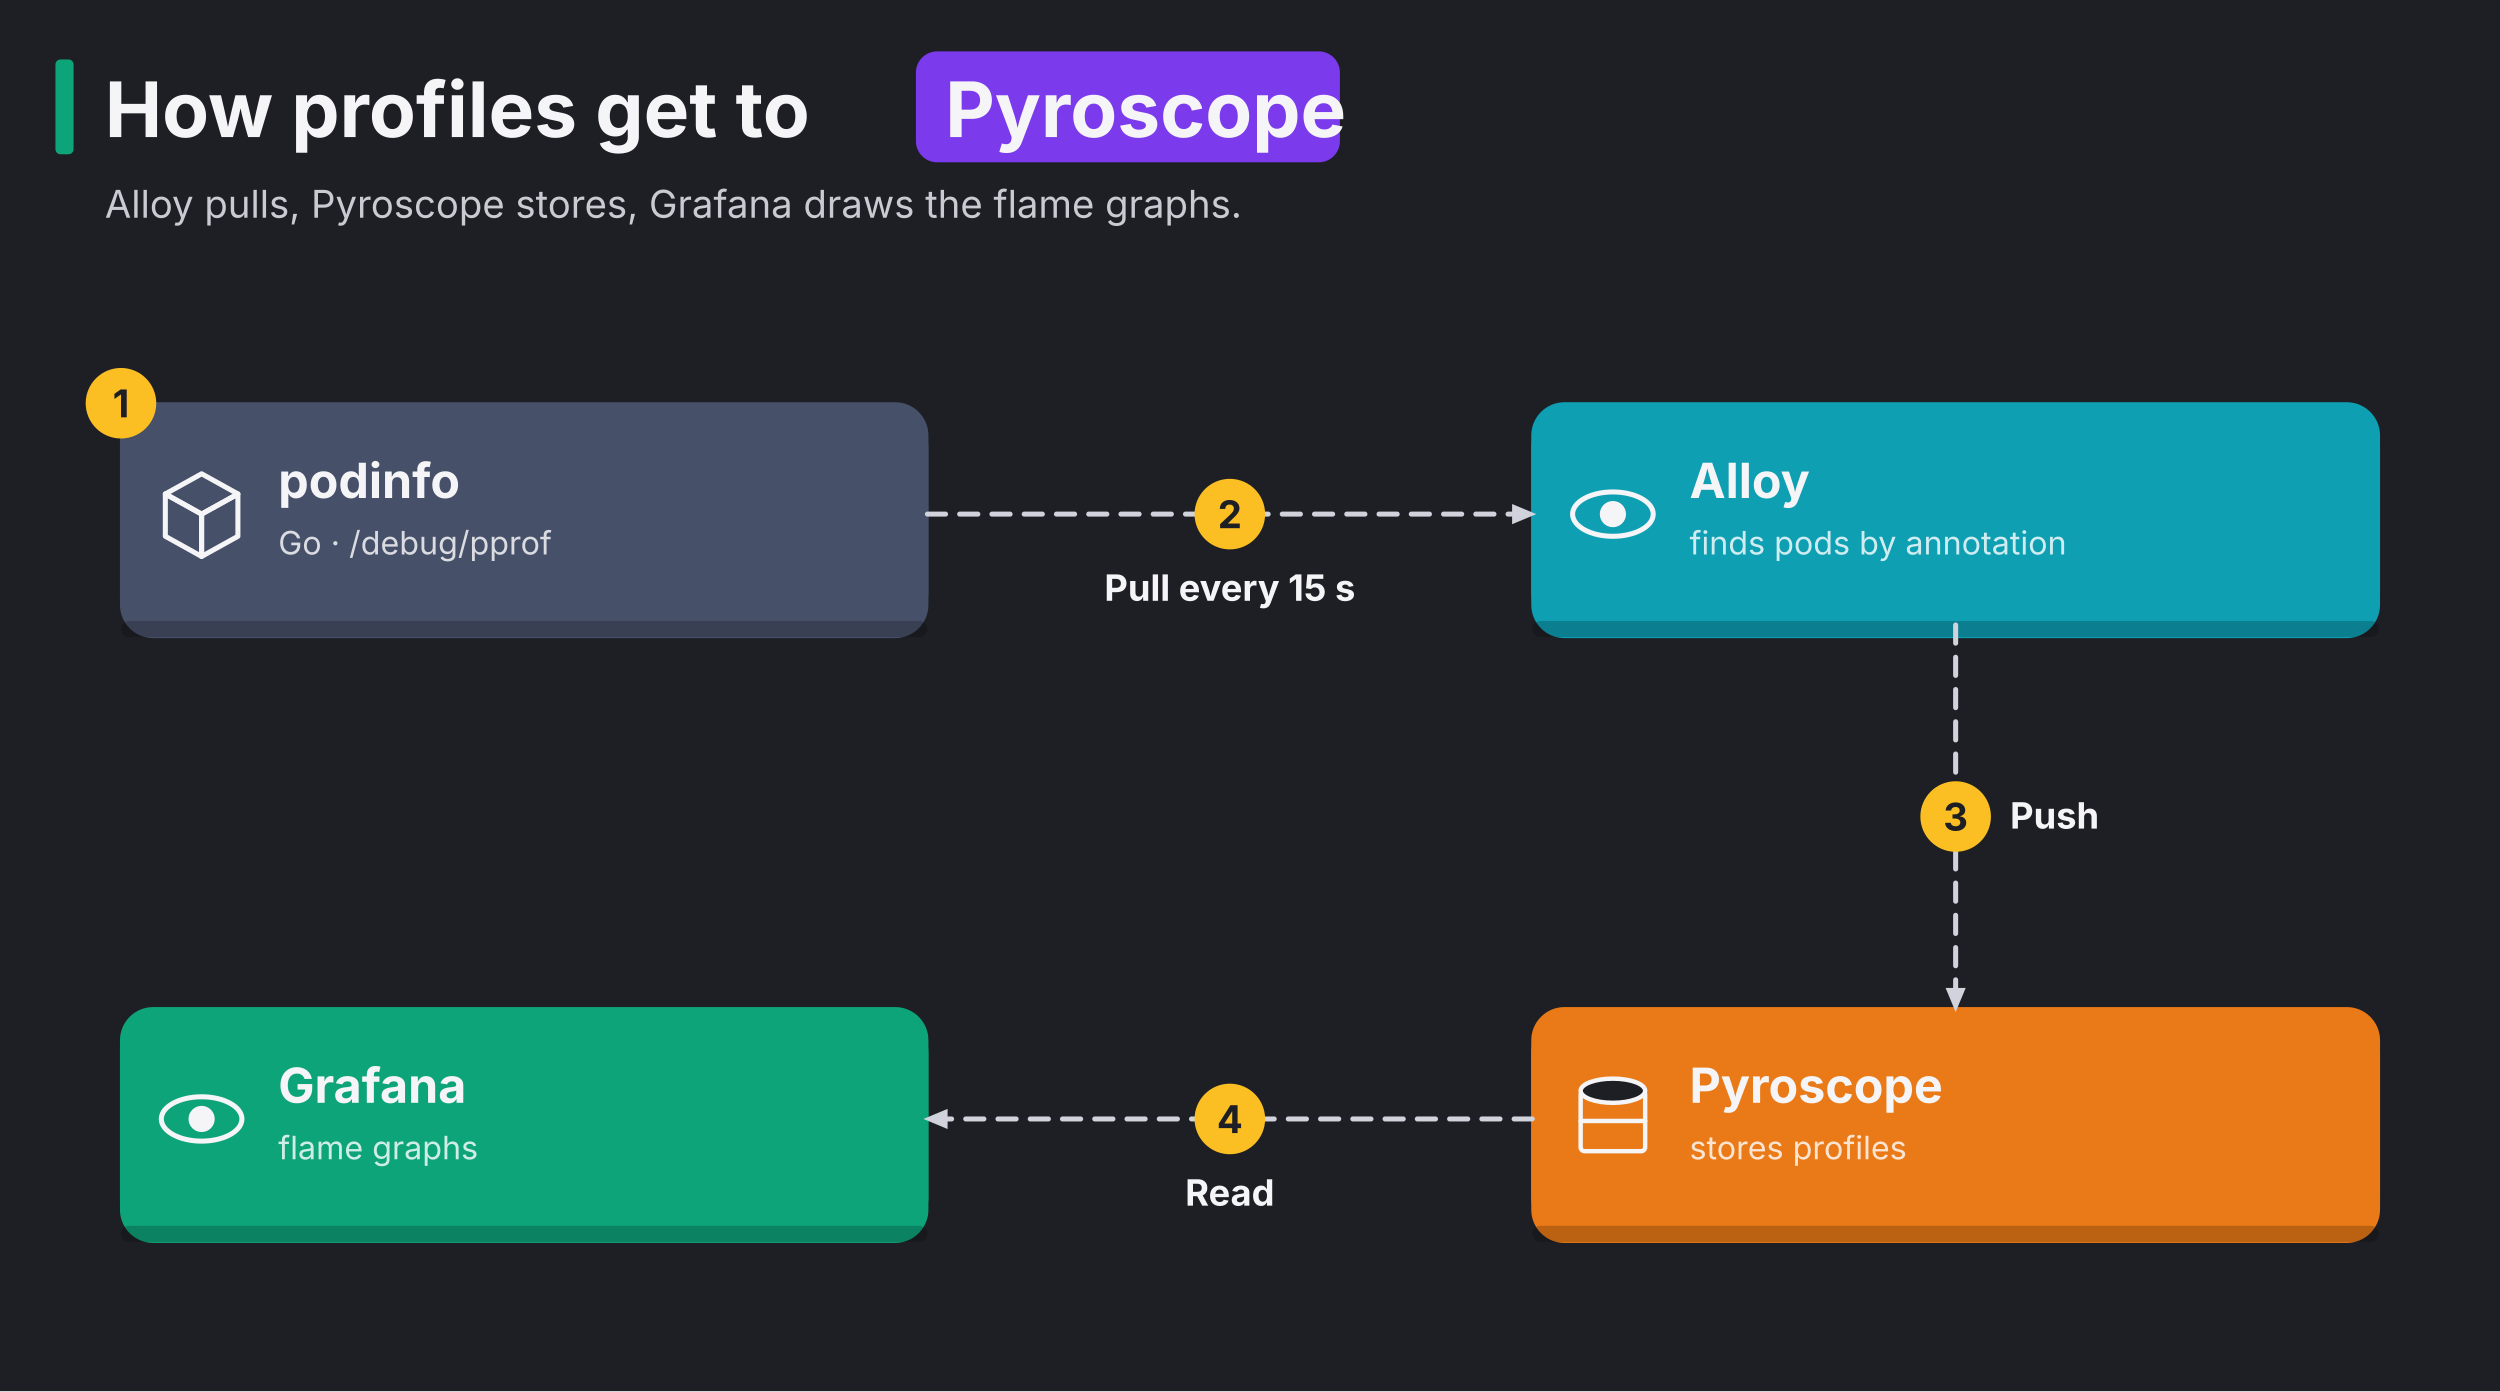
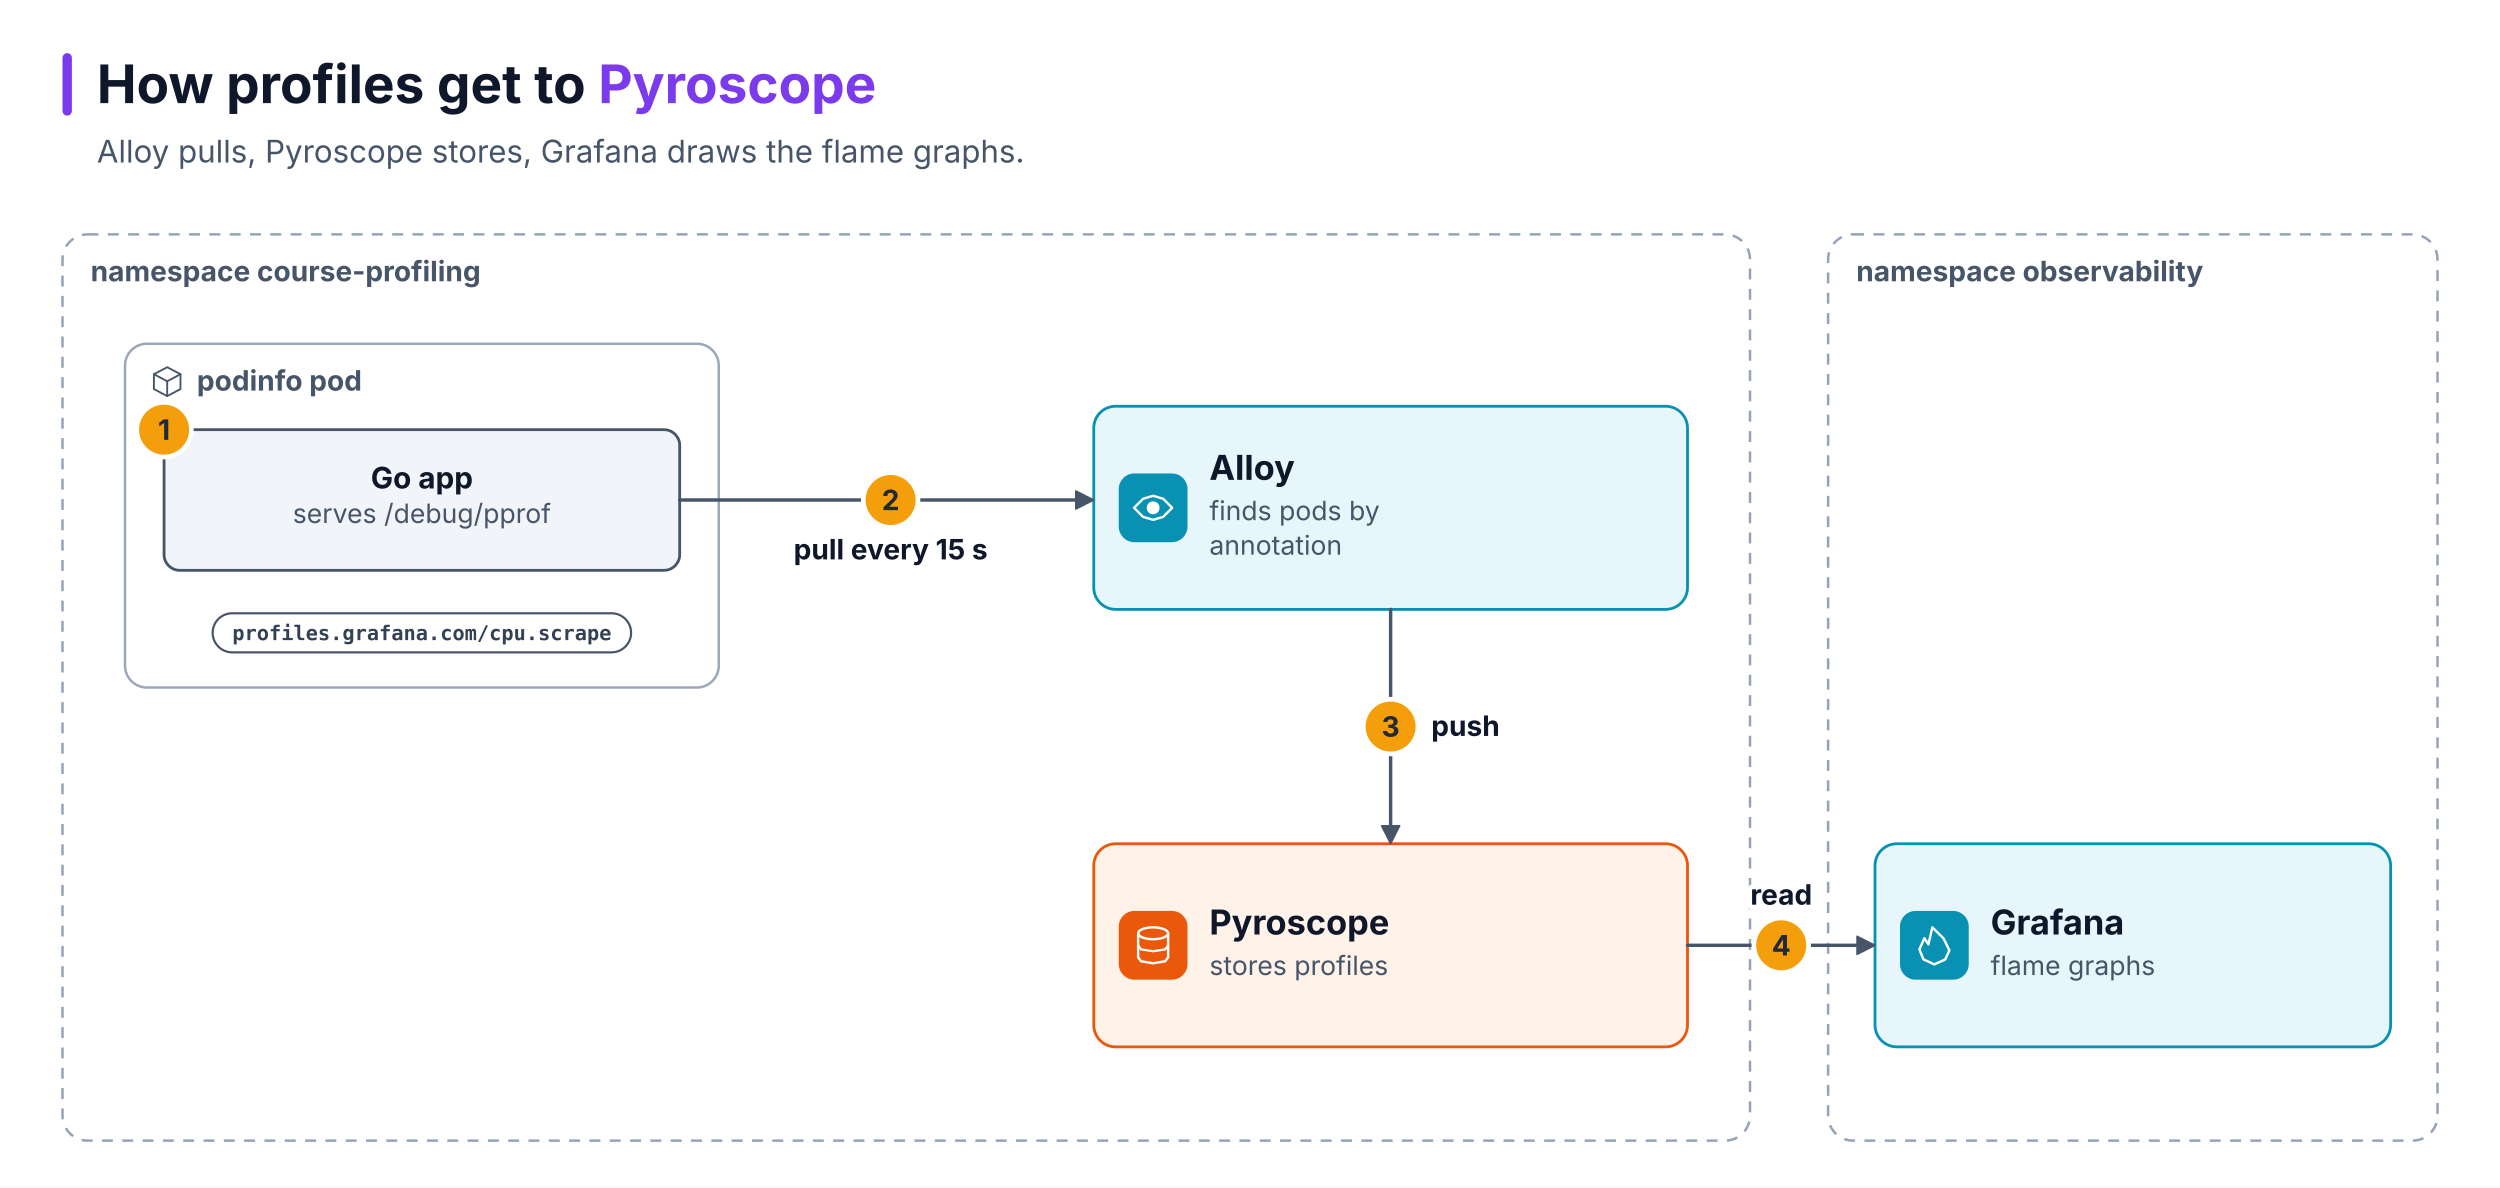
- <svg xmlns="http://www.w3.org/2000/svg" width="1240" height="690" viewBox="0 0 1240 690" font-family="Inter, -apple-system, 'Segoe UI', Helvetica, Arial, sans-serif">
-   <rect width="1240" height="690" fill="#1e1f24" />
-   <defs>
-     <marker id="h" markerWidth="12" markerHeight="10" refX="10" refY="5" orient="auto" markerUnits="userSpaceOnUse">
-       <path d="M0,0 L12,5 L0,10 z" fill="#d0d3dc" />
-     </marker>
-   </defs>
-   <rect x="28.0" y="30.0" width="8.0" height="46.0" rx="2" fill="#0ea47a" stroke="#0ea47a" stroke-width="1" />
-   <text x="52.0" y="68.0" font-size="38" fill="#f5f5f7" font-weight="700" text-anchor="start">How profiles get to</text>
-   <rect x="454.8" y="26.0" width="209.3" height="54.0" rx="10" fill="#7c3aed" stroke="#7c3aed" stroke-width="1" />
-   <text x="468.8" y="68.0" font-size="38" fill="#f5f5f7" font-weight="700" text-anchor="start">Pyroscope</text>
-   <text x="52.0" y="108.0" font-size="19" fill="#c9cbd3" text-anchor="start">Alloy pulls, Pyroscope stores, Grafana draws the flame graphs.</text>
-   <rect x="60.0" y="206.0" width="400.0" height="110.0" rx="16" fill="#475069" stroke="#475069" stroke-width="1" />
-   <rect x="60.0" y="200.0" width="400.0" height="110.0" rx="16" fill="#475069" stroke="#475069" stroke-width="1" />
-   <rect x="60.0" y="308.0" width="400.0" height="8.0" rx="4" fill="#00000033" stroke="#00000033" stroke-width="0" />
-   <polygon points="100.0,235.0 118.0,245.0 100.0,255.0 82.0,245.0" fill="none" stroke="#f5f5f7" stroke-width="2.5" stroke-linejoin="round" />
-   <polygon points="82.0,245.0 100.0,255.0 100.0,276.0 82.0,266.0" fill="none" stroke="#f5f5f7" stroke-width="2.5" stroke-linejoin="round" />
-   <polygon points="118.0,245.0 100.0,255.0 100.0,276.0 118.0,266.0" fill="none" stroke="#f5f5f7" stroke-width="2.5" stroke-linejoin="round" />
-   <text x="138.0" y="247.0" font-size="24" fill="#f5f5f7" font-weight="700" text-anchor="start">podinfo</text>
-   <text x="138.0" y="275.0" font-size="16" fill="#ffffffcc" text-anchor="start">Go · /debug/pprof</text>
-   <ellipse cx="60.0" cy="200.0" rx="17" ry="17" fill="#fbbf24" stroke="#fbbf24" stroke-width="1" />
-   <text x="60.0" y="207.0" font-size="19" fill="#1e1f24" font-weight="700" text-anchor="middle">1</text>
-   <rect x="760.0" y="206.0" width="420.0" height="110.0" rx="16" fill="#0e9fb3" stroke="#0e9fb3" stroke-width="1" />
-   <rect x="760.0" y="200.0" width="420.0" height="110.0" rx="16" fill="#0e9fb3" stroke="#0e9fb3" stroke-width="1" />
-   <rect x="760.0" y="308.0" width="420.0" height="8.0" rx="4" fill="#00000033" stroke="#00000033" stroke-width="0" />
-   <ellipse cx="800.0" cy="255.0" rx="20" ry="11" fill="none" stroke="#f5f5f7" stroke-width="2.5" />
-   <ellipse cx="800.0" cy="255.0" rx="6" ry="6" fill="#f5f5f7" stroke="#f5f5f7" stroke-width="1" />
-   <text x="838.0" y="247.0" font-size="24" fill="#f5f5f7" font-weight="700" text-anchor="start">Alloy</text>
-   <text x="838.0" y="275.0" font-size="16" fill="#ffffffcc" text-anchor="start">finds pods by annotation</text>
-   <polyline points="460.0,255.0 760.0,255.0" fill="none" stroke="#d0d3dc" stroke-width="2.5" stroke-linecap="round" stroke-linejoin="round" stroke-dasharray="9 7" marker-end="url(#h)" />
-   <ellipse cx="610.0" cy="255.0" rx="17" ry="17" fill="#fbbf24" stroke="#fbbf24" stroke-width="1" />
-   <text x="610.0" y="262.0" font-size="19" fill="#1e1f24" font-weight="700" text-anchor="middle">2</text>
-   <text x="610.0" y="298.0" font-size="18" fill="#f5f5f7" font-weight="700" text-anchor="middle">Pull every 15 s</text>
-   <rect x="760.0" y="506.0" width="420.0" height="110.0" rx="16" fill="#ea7a17" stroke="#ea7a17" stroke-width="1" />
-   <rect x="760.0" y="500.0" width="420.0" height="110.0" rx="16" fill="#ea7a17" stroke="#ea7a17" stroke-width="1" />
-   <rect x="760.0" y="608.0" width="420.0" height="8.0" rx="4" fill="#00000033" stroke="#00000033" stroke-width="0" />
-   <rect x="784.0" y="541.0" width="32.0" height="30.0" rx="2" fill="none" stroke="#f5f5f7" stroke-width="2.2" />
-   <ellipse cx="800.0" cy="541.0" rx="16" ry="6" fill="#1e1f24" stroke="#f5f5f7" stroke-width="2.2" />
-   <polyline points="784.0,556.0 816.0,556.0" fill="none" stroke="#f5f5f7" stroke-width="2.2" stroke-linecap="round" stroke-linejoin="round" />
-   <text x="838.0" y="547.0" font-size="24" fill="#f5f5f7" font-weight="700" text-anchor="start">Pyroscope</text>
-   <text x="838.0" y="575.0" font-size="16" fill="#ffffffcc" text-anchor="start">stores profiles</text>
-   <polyline points="970.0,310.0 970.0,500.0" fill="none" stroke="#d0d3dc" stroke-width="2.5" stroke-linecap="round" stroke-linejoin="round" stroke-dasharray="9 7" marker-end="url(#h)" />
-   <ellipse cx="970.0" cy="405.0" rx="17" ry="17" fill="#fbbf24" stroke="#fbbf24" stroke-width="1" />
-   <text x="970.0" y="412.0" font-size="19" fill="#1e1f24" font-weight="700" text-anchor="middle">3</text>
-   <text x="997.0" y="411.0" font-size="18" fill="#f5f5f7" font-weight="700" text-anchor="start">Push</text>
-   <rect x="60.0" y="506.0" width="400.0" height="110.0" rx="16" fill="#0ea47a" stroke="#0ea47a" stroke-width="1" />
-   <rect x="60.0" y="500.0" width="400.0" height="110.0" rx="16" fill="#0ea47a" stroke="#0ea47a" stroke-width="1" />
-   <rect x="60.0" y="608.0" width="400.0" height="8.0" rx="4" fill="#00000033" stroke="#00000033" stroke-width="0" />
-   <ellipse cx="100.0" cy="555.0" rx="20" ry="11" fill="none" stroke="#f5f5f7" stroke-width="2.5" />
-   <ellipse cx="100.0" cy="555.0" rx="6" ry="6" fill="#f5f5f7" stroke="#f5f5f7" stroke-width="1" />
-   <text x="138.0" y="547.0" font-size="24" fill="#f5f5f7" font-weight="700" text-anchor="start">Grafana</text>
-   <text x="138.0" y="575.0" font-size="16" fill="#ffffffcc" text-anchor="start">flame graphs</text>
-   <polyline points="760.0,555.0 460.0,555.0" fill="none" stroke="#d0d3dc" stroke-width="2.5" stroke-linecap="round" stroke-linejoin="round" stroke-dasharray="9 7" marker-end="url(#h)" />
-   <ellipse cx="610.0" cy="555.0" rx="17" ry="17" fill="#fbbf24" stroke="#fbbf24" stroke-width="1" />
-   <text x="610.0" y="562.0" font-size="19" fill="#1e1f24" font-weight="700" text-anchor="middle">4</text>
-   <text x="610.0" y="598.0" font-size="18" fill="#f5f5f7" font-weight="700" text-anchor="middle">Read</text>
+ <svg xmlns="http://www.w3.org/2000/svg" width="1600" height="760" viewBox="0 0 1600 760" font-family="Inter, -apple-system, 'Segoe UI', Helvetica, Arial, sans-serif">
+   <rect width="1600" height="760" fill="#ffffff" />
+   <rect x="40.0" y="34.0" width="6.0" height="40.0" rx="3.0" fill="#7c3aed" stroke="none" />
+   <text x="62" y="66" font-size="34" font-weight="700" fill="#0f172a">How profiles get to <tspan fill="#7c3aed">Pyroscope</tspan>
+   </text>
+   <text x="62.0" y="104.0" font-size="20.0" fill="#475569" text-anchor="start">Alloy pulls, Pyroscope stores, Grafana draws the flame graphs.</text>
+   <rect x="40.0" y="150.0" width="1080.0" height="580.0" rx="16.0" fill="none" stroke="#94a3b8" stroke-width="1.6" stroke-dasharray="7 6" />
+   <text x="58.0" y="180.0" font-size="18.0" fill="#475569" font-weight="700" text-anchor="start">namespace course-profiling</text>
+   <rect x="80.0" y="220.0" width="380.0" height="220.0" rx="14.0" fill="#ffffff" stroke="#9aa8ba" stroke-width="1.6" />
+   <polygon points="107.0,235.0 115.5,239.5 115.5,249.0 107.0,253.5 98.5,249.0 98.5,239.5" fill="none" stroke="#475569" stroke-width="1.20" stroke-linejoin="round" />
+   <polyline points="98.5,239.5 107.0,244.0 115.5,239.5" fill="none" stroke="#475569" stroke-width="1.20" stroke-linecap="round" stroke-linejoin="round" />
+   <polyline points="107.0,244.0 107.0,253.5" fill="none" stroke="#475569" stroke-width="1.20" stroke-linecap="round" stroke-linejoin="round" />
+   <text x="126.0" y="250.0" font-size="18.0" fill="#475569" font-weight="700" text-anchor="start">podinfo pod</text>
+   <rect x="105.0" y="275.0" width="330.0" height="90.0" rx="10.0" fill="#f1f4f8" stroke="#475569" stroke-width="1.8" />
+   <text x="270.0" y="312.6" font-size="19.0" fill="#0f172a" font-weight="700" text-anchor="middle">Go app</text>
+   <text x="270.0" y="334.7" font-size="17.0" fill="#475569" text-anchor="middle">serves /debug/pprof</text>
+   <rect x="136.1" y="392.5" width="267.8" height="25.0" rx="12.5" fill="#ffffff" stroke="#475569" stroke-width="1.4" />
+   <text x="270.0" y="409.7" font-size="13.0" fill="#334155" font-weight="700" font-family="'SF Mono', Menlo, Consolas, monospace" text-anchor="middle">profiles.grafana.com/cpu.scrape</text>
+   <ellipse cx="105.0" cy="275.0" rx="19.0" ry="19.0" fill="#ffffff" stroke="none" />
+   <ellipse cx="105.0" cy="275.0" rx="16.0" ry="16.0" fill="#f59e0b" stroke="none" />
+   <text x="105.0" y="281.5" font-size="18.0" fill="#1f2937" font-weight="700" text-anchor="middle">1</text>
+   <rect x="700.0" y="260.0" width="380.0" height="130.0" rx="14.0" fill="#e6f6fa" stroke="#0891b2" stroke-width="1.8" />
+   <rect x="716.0" y="303.0" width="44.0" height="44.0" rx="10.0" fill="#0891b2" stroke="none" />
+   <polyline points="725.8,325.0 731.6,319.2 738.0,317.3 744.4,319.2 750.2,325.0 744.4,330.8 738.0,332.7 731.6,330.8 725.8,325.0" fill="none" stroke="#ffffff" stroke-width="1.54" stroke-linecap="round" stroke-linejoin="round" />
+   <ellipse cx="738.0" cy="325.0" rx="3.8" ry="3.8" fill="#ffffff" stroke="#ffffff" stroke-width="0.64" />
+   <text x="774.0" y="307.1" font-size="22.0" fill="#0f172a" font-weight="700" text-anchor="start">Alloy</text>
+   <text x="774.0" y="332.9" font-size="17.0" fill="#475569" text-anchor="start">finds pods by</text>
+   <text x="774.0" y="355.0" font-size="17.0" fill="#475569" text-anchor="start">annotation</text>
+   <rect x="700.0" y="540.0" width="380.0" height="130.0" rx="14.0" fill="#fff2e8" stroke="#ea580c" stroke-width="1.8" />
+   <rect x="716.0" y="583.0" width="44.0" height="44.0" rx="10.0" fill="#ea580c" stroke="none" />
+   <ellipse cx="738.0" cy="597.3" rx="9.6" ry="3.8" fill="none" stroke="#ffffff" stroke-width="1.54" />
+   <polyline points="728.4,597.3 728.4,612.7" fill="none" stroke="#ffffff" stroke-width="1.54" stroke-linecap="round" stroke-linejoin="round" />
+   <polyline points="747.6,597.3 747.6,612.7" fill="none" stroke="#ffffff" stroke-width="1.54" stroke-linecap="round" stroke-linejoin="round" />
+   <polyline points="728.4,612.7 730.3,615.2 738.0,616.5 745.7,615.2 747.6,612.7" fill="none" stroke="#ffffff" stroke-width="1.54" stroke-linecap="round" stroke-linejoin="round" />
+   <polyline points="728.4,605.0 730.3,607.6 738.0,608.8 745.7,607.6 747.6,605.0" fill="none" stroke="#ffffff" stroke-width="1.41" stroke-linecap="round" stroke-linejoin="round" />
+   <text x="774.0" y="598.1" font-size="22.0" fill="#0f172a" font-weight="700" text-anchor="start">Pyroscope</text>
+   <text x="774.0" y="624.0" font-size="17.0" fill="#475569" text-anchor="start">stores profiles</text>
+   <polyline points="435.0,320.0 690.5,320.0" fill="none" stroke="#475569" stroke-width="2.20" stroke-linecap="round" stroke-linejoin="round" />
+   <polygon points="700.0,320.0 688.5,325.8 688.5,314.2" fill="#475569" stroke="#475569" stroke-width="1" stroke-linejoin="round" />
+   <ellipse cx="570.0" cy="320.0" rx="19.0" ry="19.0" fill="#ffffff" stroke="none" />
+   <ellipse cx="570.0" cy="320.0" rx="16.0" ry="16.0" fill="#f59e0b" stroke="none" />
+   <text x="570.0" y="326.5" font-size="18.0" fill="#1f2937" font-weight="700" text-anchor="middle">2</text>
+   <text x="570.0" y="358.0" font-size="18.0" fill="#0f172a" font-weight="700" stroke="#ffffff" stroke-width="6" stroke-linejoin="round" paint-order="stroke" text-anchor="middle">pull every 15 s</text>
+   <polyline points="890.0,390.0 890.0,530.5" fill="none" stroke="#475569" stroke-width="2.20" stroke-linecap="round" stroke-linejoin="round" />
+   <polygon points="890.0,540.0 884.2,528.5 895.8,528.5" fill="#475569" stroke="#475569" stroke-width="1" stroke-linejoin="round" />
+   <ellipse cx="890.0" cy="465.0" rx="19.0" ry="19.0" fill="#ffffff" stroke="none" />
+   <ellipse cx="890.0" cy="465.0" rx="16.0" ry="16.0" fill="#f59e0b" stroke="none" />
+   <text x="890.0" y="471.5" font-size="18.0" fill="#1f2937" font-weight="700" text-anchor="middle">3</text>
+   <text x="916.0" y="471.0" font-size="18.0" fill="#0f172a" font-weight="700" stroke="#ffffff" stroke-width="6" stroke-linejoin="round" paint-order="stroke" text-anchor="start">push</text>
+   <rect x="1170.0" y="150.0" width="390.0" height="580.0" rx="16.0" fill="none" stroke="#94a3b8" stroke-width="1.6" stroke-dasharray="7 6" />
+   <text x="1188.0" y="180.0" font-size="18.0" fill="#475569" font-weight="700" text-anchor="start">namespace observability</text>
+   <rect x="1200.0" y="540.0" width="330.0" height="130.0" rx="14.0" fill="#e6f6fa" stroke="#0891b2" stroke-width="1.8" />
+   <rect x="1216.0" y="583.0" width="44.0" height="44.0" rx="10.0" fill="#0891b2" stroke="none" />
+   <polyline points="1238.0,617.2 1231.0,614.0 1228.4,607.6 1231.6,600.5 1234.2,604.4 1236.7,593.5 1243.8,600.5 1247.6,608.2 1245.0,614.0 1238.0,617.2" fill="none" stroke="#ffffff" stroke-width="1.54" stroke-linecap="round" stroke-linejoin="round" />
+   <text x="1274.0" y="598.1" font-size="22.0" fill="#0f172a" font-weight="700" text-anchor="start">Grafana</text>
+   <text x="1274.0" y="624.0" font-size="17.0" fill="#475569" text-anchor="start">flame graphs</text>
+   <polyline points="1080.0,605.0 1190.5,605.0" fill="none" stroke="#475569" stroke-width="2.20" stroke-linecap="round" stroke-linejoin="round" />
+   <polygon points="1200.0,605.0 1188.5,610.8 1188.5,599.2" fill="#475569" stroke="#475569" stroke-width="1" stroke-linejoin="round" />
+   <ellipse cx="1140.0" cy="605.0" rx="19.0" ry="19.0" fill="#ffffff" stroke="none" />
+   <ellipse cx="1140.0" cy="605.0" rx="16.0" ry="16.0" fill="#f59e0b" stroke="none" />
+   <text x="1140.0" y="611.5" font-size="18.0" fill="#1f2937" font-weight="700" text-anchor="middle">4</text>
+   <text x="1140.0" y="579.0" font-size="18.0" fill="#0f172a" font-weight="700" stroke="#ffffff" stroke-width="6" stroke-linejoin="round" paint-order="stroke" text-anchor="middle">read</text>
</svg>
